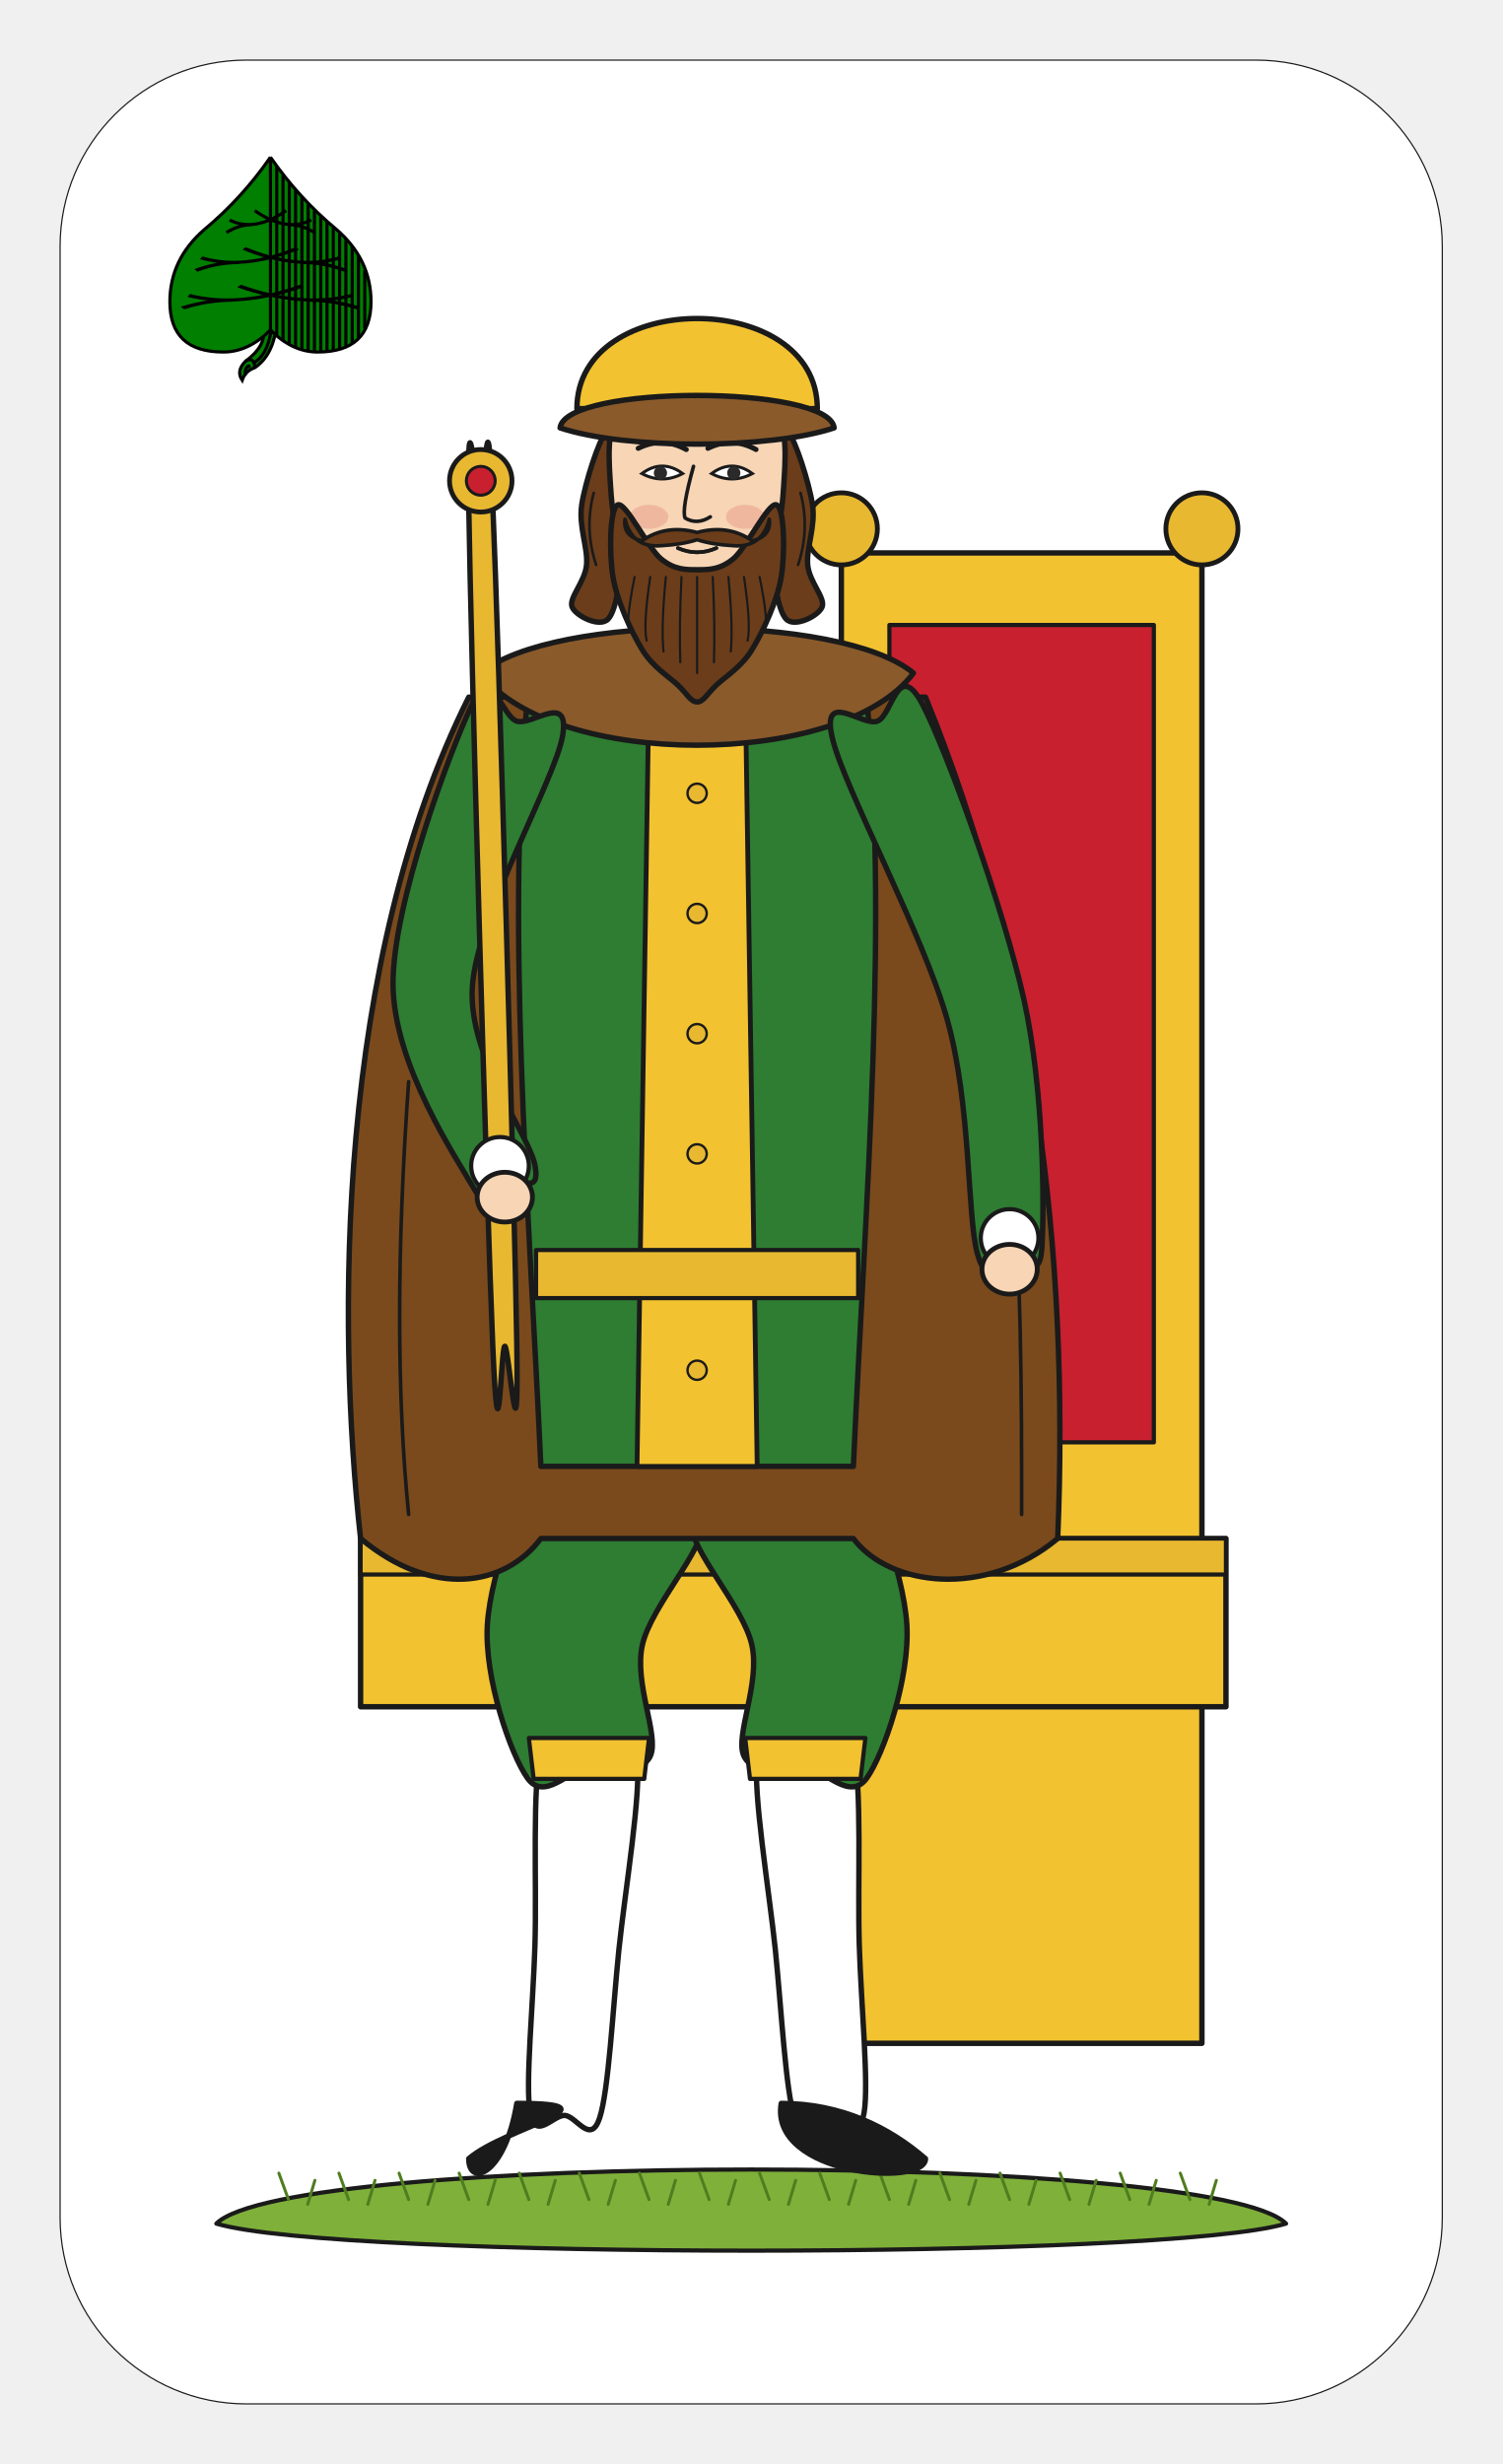
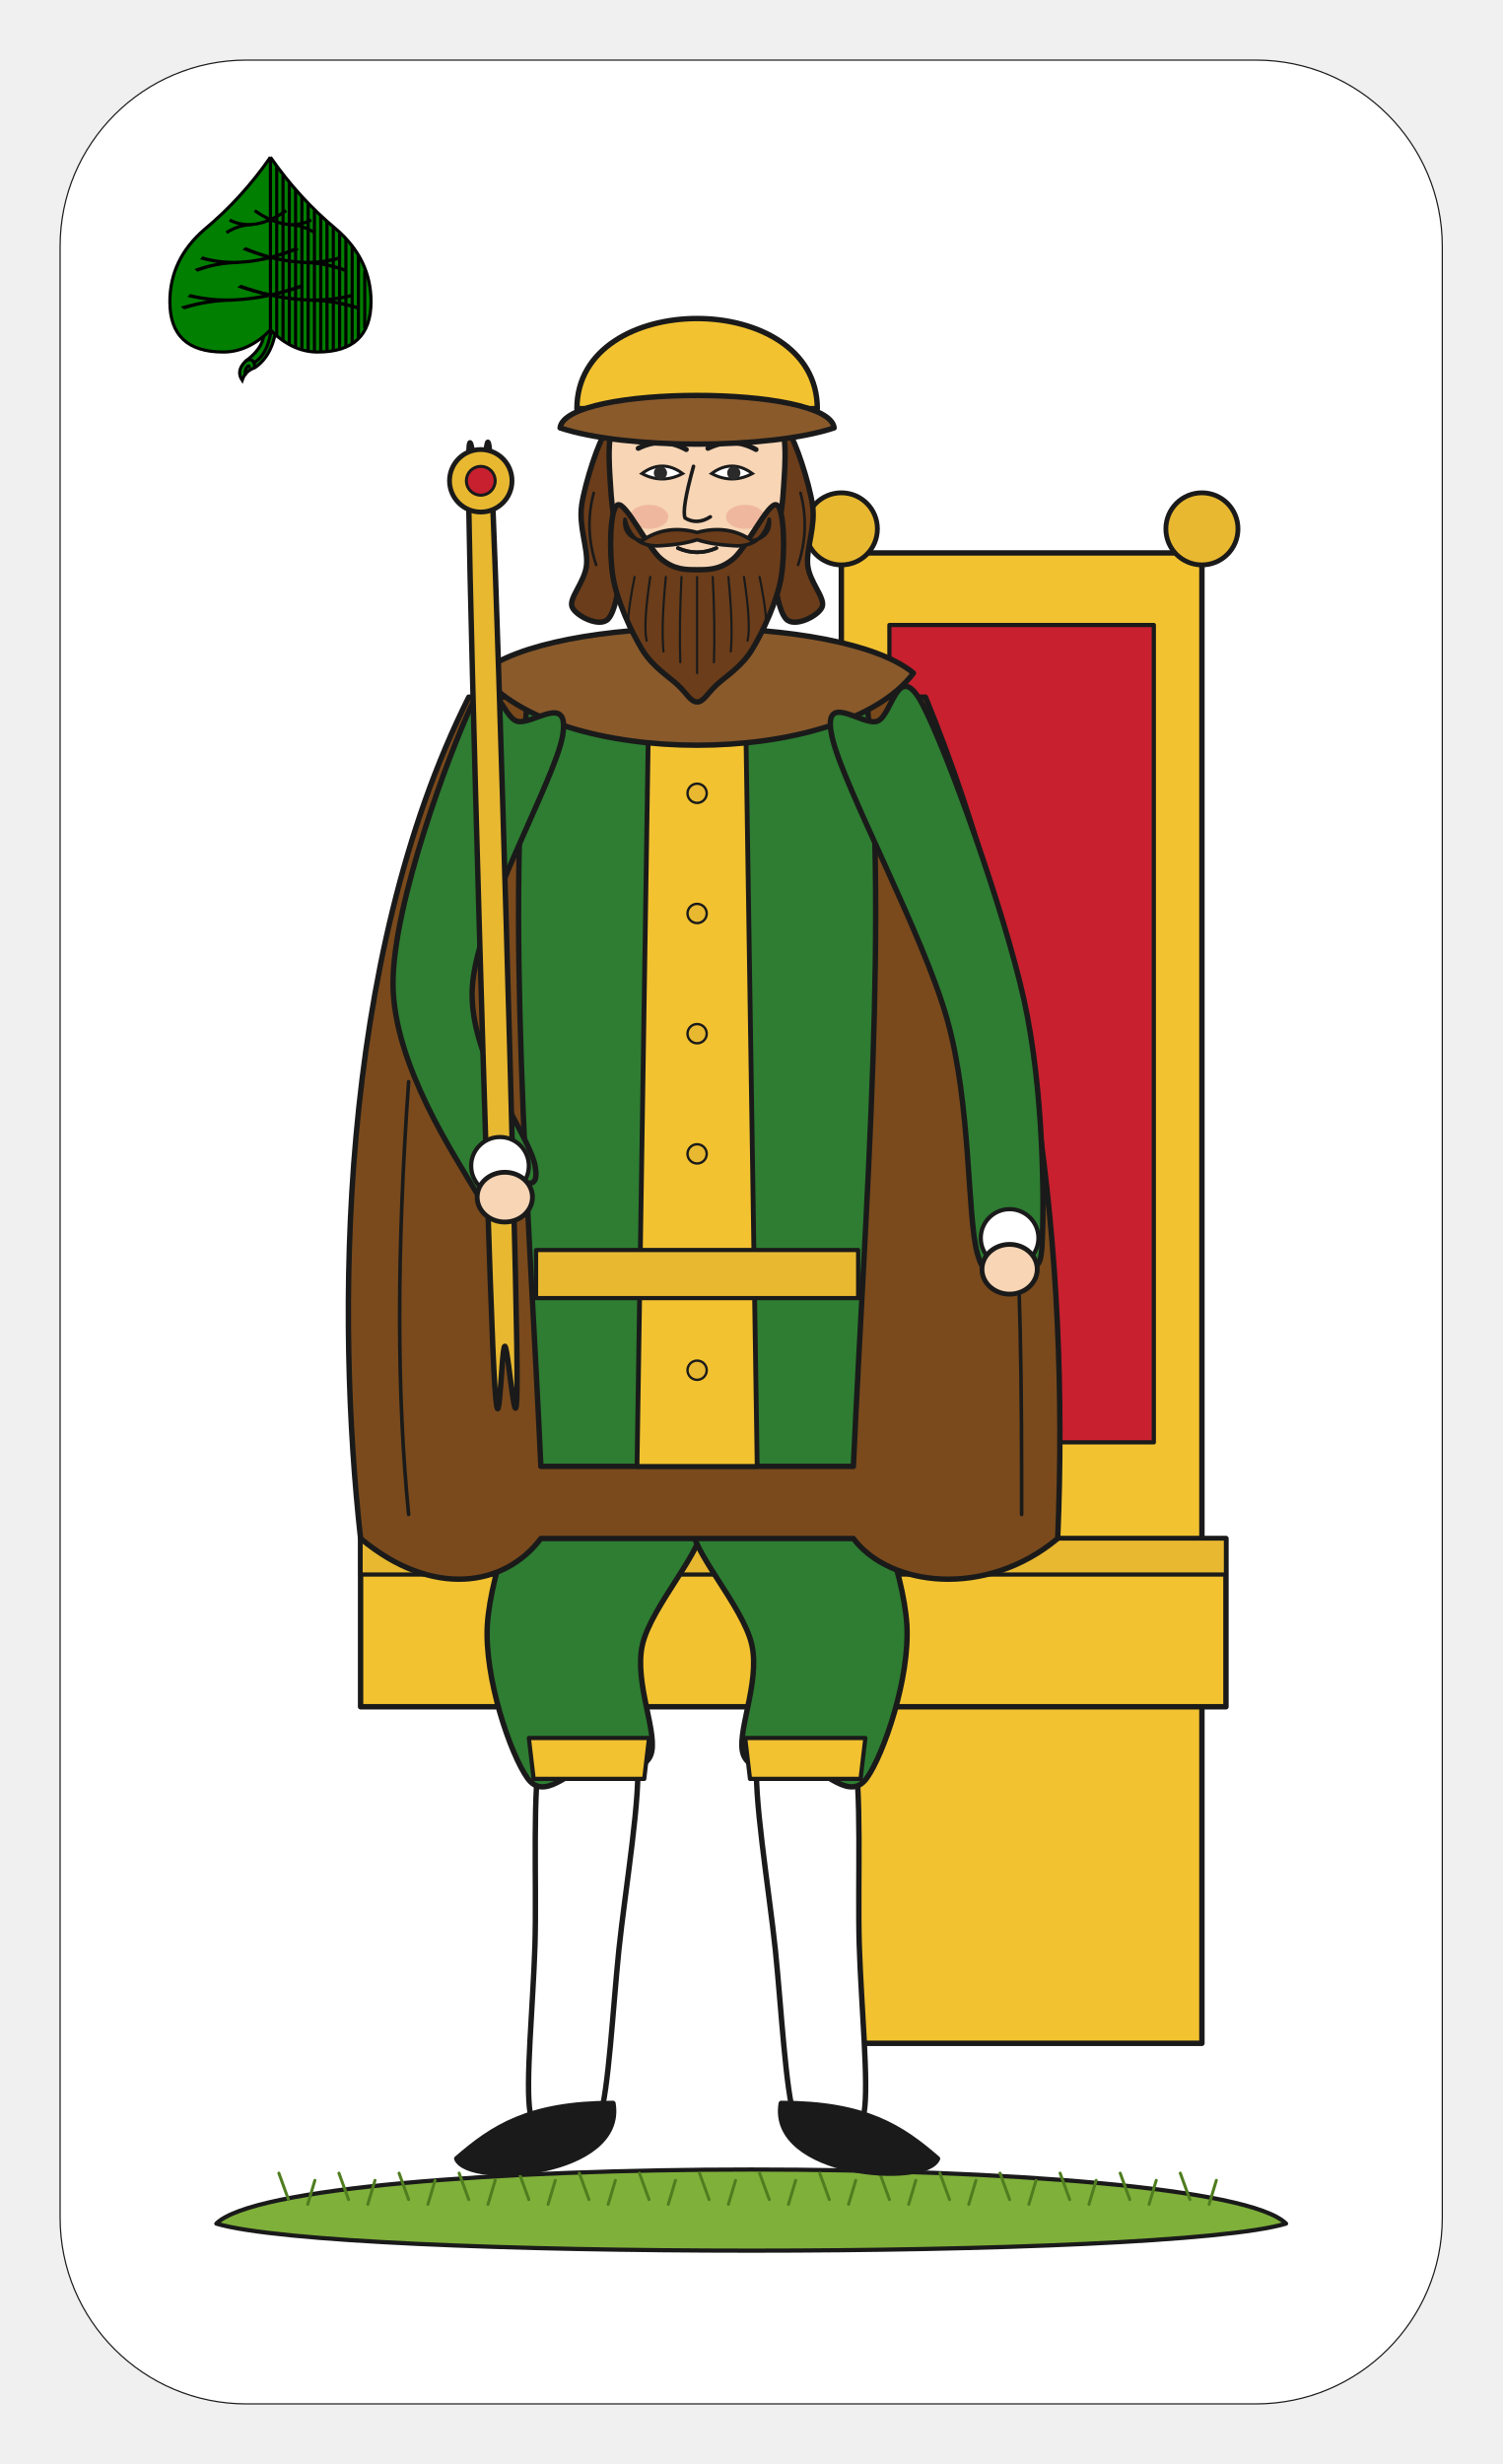
<svg xmlns="http://www.w3.org/2000/svg" viewBox="0 0 125 205">
  <defs>
    <clipPath id="a">
      <rect width="115" height="195" x="5" y="5" rx="15.5" />
    </clipPath>
    <symbol id="b" viewBox="53.5 35 17.2 19.2">
      <path d="M35 54q-1 10-7 14-3 1-4 4-2-3 1-6 8-6 5-12" style="fill:#007f00;stroke:#000" transform="translate(53.37 34.81)scale(.26458)" />
      <path d="M33.5 54q-1 10-6 12.5" style="fill:none;stroke:#000" transform="translate(53.37 34.81)scale(.26458)" />
      <path d="M25 66c1-1 3-1 3 2m-3 2.4c-.3-3.4 2-3.4 1-2.4" style="fill:none;stroke:#000" transform="translate(53.37 34.81)scale(.26458)" />
      <path d="M33 1q-9 13-21 23Q1 33.5 1 47q0 16 17 16 8 0 15-7 7 7 15 7 17 0 17-16 0-13.5-11-23Q42 14 33 1" style="fill:#007f00;stroke:#000" transform="translate(53.37 34.81)scale(.26458)" />
      <path d="M33 1v55m2-52v53.8m2-51.1v52.6M39 9v51.8m2-49.5v50.2m2-47.8V62m2-46v46.5M47 18v45m2-43.3V63m2-41.5V63m2-39.5v39.2m2-37.5v37M57 27v34.5m2-32.2v31m2-28v26.5M63 37v18.5" style="stroke:#000" transform="translate(53.37 34.81)scale(.26458)" />
      <path d="M28 18q10 7 18 3m-8-3q-10 7-18 3m7 1.5q-4 0-8 2.5m20-2.5q4 0 8 2.5" style="fill:none;stroke:#000" transform="translate(53.37 34.81)scale(.26458)" />
      <path d="M28 18q10 7 18 3m-8-3q-10 7-18 3m7 1.5q-4 0-8 2.5m20-2.5q4 0 8 2.5" style="fill:none;stroke:#000" transform="matrix(.4498 0 0 .26458 47.28 37.99)" />
      <path d="M28 18q10 7 18 3m-8-3q-10 7-18 3m7 1.5q-4 0-8 2.5m20-2.5q4 0 8 2.5" style="fill:none;stroke:#000" transform="matrix(.52917 0 0 .26458 44.64 41.16)" />
    </symbol>
  </defs>
  <rect width="115" height="195" x="5" y="5" fill="#fff" stroke="#1a1a1a" stroke-width=".1" rx="15.5" />
  <g clip-path="url(#a)">
    <path fill="#7fb03a" stroke="#1a1a1a" stroke-linecap="round" stroke-linejoin="round" stroke-width=".35" d="M18 185c6-6 83-6 89 0-10 3-79 3-89 0" />
    <path fill="none" stroke="#4f7d1f" stroke-linecap="round" stroke-width=".25" d="m24 183-.8-2.2m2.4 2.6.6-2M29 183l-.8-2.2m2.4 2.6.6-2M34 183l-.8-2.2m2.4 2.6.6-2M39 183l-.8-2.2m2.4 2.6.6-2M44 183l-.8-2.2m2.4 2.6.6-2M49 183l-.8-2.2m2.4 2.6.6-2M54 183l-.8-2.2m2.4 2.6.6-2M59 183l-.8-2.2m2.4 2.6.6-2M64 183l-.8-2.2m2.4 2.6.6-2M69 183l-.8-2.2m2.4 2.6.6-2M74 183l-.8-2.2m2.4 2.6.6-2M79 183l-.8-2.2m2.4 2.6.6-2M84 183l-.8-2.2m2.4 2.6.6-2M89 183l-.8-2.2m2.4 2.6.6-2M94 183l-.8-2.2m2.4 2.6.6-2M99 183l-.8-2.2m2.4 2.6.6-2" />
    <path fill="#f2c230" stroke="#1a1a1a" stroke-linecap="round" stroke-linejoin="round" stroke-width=".45" d="M70 46h30v124H70Z" />
    <path fill="#c8202f" stroke="#1a1a1a" stroke-linecap="round" stroke-linejoin="round" stroke-width=".35" d="M74 52h22v68H74Z" />
    <circle cx="70" cy="44" r="3" fill="#e8b830" stroke="#1a1a1a" stroke-width=".4" />
    <circle cx="100" cy="44" r="3" fill="#e8b830" stroke="#1a1a1a" stroke-width=".4" />
    <path fill="#f2c230" stroke="#1a1a1a" stroke-linecap="round" stroke-linejoin="round" stroke-width=".45" d="M30 128h72v14H30Z" />
    <path fill="#e8b830" stroke="#1a1a1a" stroke-linecap="round" stroke-linejoin="round" stroke-width=".35" d="M30 128h72v3H30Z" />
    <path fill="#fff" stroke="#1a1a1a" stroke-linecap="round" stroke-linejoin="round" stroke-width=".45" d="M49 146c-1.33-.08-3.24-2.88-3.99-.25s-.35 11.01-.5 16.02-.82 11.65-.4 14.02c.41 2.38 1.93.14 2.89.21s2.14 2.5 2.89.21 1.09-8.98 1.6-13.98c.52-4.99 1.92-13.28 1.5-15.98s-2.66-.17-3.99-.25" />
-     <path fill="#1a1a1a" stroke="#1a1a1a" stroke-linecap="round" stroke-linejoin="round" stroke-width=".45" d="M43 175c-1 6-4 7-4 4.6 3-2.6 13-4.6 4-4.6" />
+     <path fill="#1a1a1a" stroke="#1a1a1a" stroke-linecap="round" stroke-linejoin="round" stroke-width=".45" d="M51 175c1 6-12 7-13 4.6 3-2.6 6-4.6 13-4.6" />
    <path fill="#2e7d32" stroke="#1a1a1a" stroke-linecap="round" stroke-linejoin="round" stroke-width=".45" d="M52 124c-2.15-.9-4.55-4.55-6.46-2.69s-4.71 9.41-4.99 13.85c-.27 4.44 1.93 10.8 3.33 12.77s3.41-.62 5.12-.93 4.38.76 5.12-.93-1.4-6-.67-9.23 5.25-8.01 5.01-10.15S54.15 124.9 52 124" />
    <path fill="#f2c230" stroke="#1a1a1a" stroke-linecap="round" stroke-linejoin="round" stroke-width=".35" d="M44 144.6h10l-.4 3.4h-9.2Z" />
    <path fill="#fff" stroke="#1a1a1a" stroke-linecap="round" stroke-linejoin="round" stroke-width=".45" d="M67 146c-1.33.08-3.58-2.46-3.99.25s.98 10.99 1.5 15.98c.51 5 .85 11.68 1.6 13.98.75 2.29 1.93-.14 2.89-.21s2.48 2.17 2.89-.21-.25-9.02-.4-14.02.25-13.39-.5-16.02-2.66.17-3.99.25" />
-     <path fill="#1a1a1a" stroke="#1a1a1a" stroke-linecap="round" stroke-linejoin="round" stroke-width=".45" d="M65 175c-1 6 12 7 12 4.6-3-2.6-7-4.6-12-4.6" />
+     <path fill="#1a1a1a" stroke="#1a1a1a" stroke-linecap="round" stroke-linejoin="round" stroke-width=".45" d="M65 175c-1 6 12 7 13 4.6-3-2.6-6-4.6-13-4.6" />
    <path fill="#2e7d32" stroke="#1a1a1a" stroke-linecap="round" stroke-linejoin="round" stroke-width=".45" d="M64 124c-2.15.9-6.22.55-6.46 2.69s4.29 6.92 5.01 10.15c.73 3.23-1.41 7.54-.67 9.23s3.41.62 5.12.93 3.71 2.9 5.12.93c1.4-1.97 3.6-8.33 3.33-12.77-.28-4.44-3.08-11.99-4.99-13.85S66.15 123.1 64 124" />
    <path fill="#f2c230" stroke="#1a1a1a" stroke-linecap="round" stroke-linejoin="round" stroke-width=".35" d="M62 144.6h10l-.4 3.4h-9.2Z" />
    <path fill="#7a4a1c" stroke="#1a1a1a" stroke-linecap="round" stroke-linejoin="round" stroke-width=".45" d="M39 58c-11 22-11 52-9 70 6 5 12 4 15 0h26c3 4 11 5 17 0 1-24-2-48-11-70Z" />
    <path fill="none" stroke="#1a1a1a" stroke-linecap="round" stroke-width=".3" d="M34 90q-1.5 21 0 36m50-34c1 14 1 24 1 34" />
    <path fill="#2e7d32" stroke="#1a1a1a" stroke-linecap="round" stroke-linejoin="round" stroke-width=".45" d="M44 57c-2 19 0 43 1 65h26c1-22 3-46 1-65-8-3-20-3-28 0" />
    <path fill="#f2c230" stroke="#1a1a1a" stroke-linecap="round" stroke-linejoin="round" stroke-width=".4" d="M54 57h8l1 65H53Z" />
    <circle cx="58" cy="66" r=".8" fill="#e8b830" stroke="#1a1a1a" stroke-width=".2" />
    <circle cx="58" cy="76" r=".8" fill="#e8b830" stroke="#1a1a1a" stroke-width=".2" />
    <circle cx="58" cy="86" r=".8" fill="#e8b830" stroke="#1a1a1a" stroke-width=".2" />
    <circle cx="58" cy="96" r=".8" fill="#e8b830" stroke="#1a1a1a" stroke-width=".2" />
    <circle cx="58" cy="114" r=".8" fill="#e8b830" stroke="#1a1a1a" stroke-width=".2" />
    <path fill="#e8b830" stroke="#1a1a1a" stroke-linecap="round" stroke-linejoin="round" stroke-width=".35" d="M44.6 104h26.8v4H44.6Z" />
    <path fill="#8a5a2b" stroke="#1a1a1a" stroke-linecap="round" stroke-linejoin="round" stroke-width=".45" d="M40 56c6 8 30 8 36 0-6-5-30-5-36 0" />
    <path fill="#2e7d32" stroke="#1a1a1a" stroke-linecap="round" stroke-linejoin="round" stroke-width=".45" d="M43 60c-1.27-.4-2.1-4.87-3.81-1.21-1.72 3.65-6.54 16.43-6.49 23.12s5.22 14.36 6.77 17.04 1.69-.63 2.53-.95 2.98 1.7 2.53-.95-5.61-8.99-5.23-14.96 6.89-17.2 7.51-20.88S44.27 60.4 43 60" />
    <path fill="#e8b830" stroke="#1a1a1a" stroke-linecap="round" stroke-linejoin="round" stroke-width=".45" d="M40 42c-.33.01-1.17-11.64-1 .03s1.5 58.34 2 70 .67-.02 1-.03 1.17 11.64 1-.03-1.5-58.34-2-70-.67.02-1 .03" />
    <circle cx="40" cy="40" r="2.6" fill="#e8b830" stroke="#1a1a1a" stroke-width=".4" />
    <circle cx="40" cy="40" r="1.2" fill="#c8202f" stroke="#1a1a1a" stroke-width=".25" />
    <circle cx="41.6" cy="97" r="2.4" fill="#fff" stroke="#1a1a1a" stroke-width=".35" />
    <ellipse cx="42" cy="99.6" fill="#f7d5b5" stroke="#1a1a1a" stroke-width=".4" rx="2.3" ry="2.07" />
    <path fill="#2e7d32" stroke="#1a1a1a" stroke-linecap="round" stroke-linejoin="round" stroke-width=".45" d="M73 60c-1.25.47-4.71-2.73-3.75 1.4.97 4.14 7.54 16.26 9.55 23.4s1.65 16.27 2.51 19.47c.87 3.2 1.79-.18 2.69-.27s2.49 3.2 2.69-.27.17-13.01-1.49-20.53-6.42-20.74-8.45-24.6c-2.04-3.87-2.5.93-3.75 1.4" />
    <circle cx="84" cy="103" r="2.4" fill="#fff" stroke="#1a1a1a" stroke-width=".35" />
    <ellipse cx="84" cy="105.6" fill="#f7d5b5" stroke="#1a1a1a" stroke-width=".4" rx="2.3" ry="2.07" />
    <path fill="#f7d5b5" stroke="#1a1a1a" stroke-linecap="round" stroke-linejoin="round" stroke-width=".35" d="M55 48h6v6h-6Z" />
    <path fill="#6b3d1a" stroke="#1a1a1a" stroke-linecap="round" stroke-linejoin="round" stroke-width=".45" d="M50.4 36c-.53.5-1.73 4.17-2 6s.53 3.58.4 5-1.5 2.75-1.2 3.5 2.3 1.75 3 1 1.03-3.42 1.2-5.5.03-5.33-.2-7-.67-3.5-1.2-3m15.2 0c.53.5 1.73 4.17 2 6s-.53 3.58-.4 5 1.5 2.75 1.2 3.5-2.3 1.75-3 1-1.03-3.42-1.2-5.5-.03-5.33.2-7 .67-3.5 1.2-3" />
    <path fill="none" stroke="#1a1a1a" stroke-linecap="round" stroke-width=".22" d="M49.4 41q-.8 3 .2 6m17-6q.8 3-.2 6" />
    <path fill="#f7d5b5" stroke="#1a1a1a" stroke-linecap="round" stroke-linejoin="round" stroke-width=".45" d="M58 31.2c2.13 0 5.2 1.25 6.4 2.8s.93 4.43.8 6.5-.4 4.48-1.6 5.9A8.4 8.4 0 0 1 58 49a8.4 8.4 0 0 1-5.6-2.6c-1.2-1.42-1.47-3.83-1.6-5.9s-.4-4.95.8-6.5 4.27-2.8 6.4-2.8" />
    <ellipse cx="54" cy="43" fill="#eaa08a" opacity=".55" rx="1.6" ry="1" />
    <ellipse cx="62" cy="43" fill="#eaa08a" opacity=".55" rx="1.6" ry="1" />
    <path fill="#fff" stroke="#1a1a1a" stroke-width=".25" d="M53.4 39.4q1.7-1.25 3.4 0-1.7.9-3.4 0Z" />
    <circle cx="54.95" cy="39.35" r=".55" fill="#2a2a2a" />
    <path fill="none" stroke="#1a1a1a" stroke-linecap="round" stroke-width=".42" d="M53.1 37.3q2-1 4 .1" />
    <path fill="#fff" stroke="#1a1a1a" stroke-width=".25" d="M59.2 39.4q1.7-1.25 3.4 0-1.7.9-3.4 0Z" />
    <circle cx="61.05" cy="39.35" r=".55" fill="#2a2a2a" />
    <path fill="none" stroke="#1a1a1a" stroke-linecap="round" stroke-width=".42" d="M58.9 37.3q2-1 4 .1" />
    <path fill="none" stroke="#1a1a1a" stroke-linecap="round" stroke-width=".3" d="M57.7 38.8q-1 3.6-.7 4.3 1 .6 2.1-.1m-2.7 2.6q1.6.7 3.2 0" />
    <path fill="#6b3d1a" stroke="#1a1a1a" stroke-linecap="round" stroke-linejoin="round" stroke-width=".45" d="M51.4 42c.67-.25 2.5 3.6 3.6 4.5s2 .9 3 .9 1.9 0 3-.9 2.93-4.75 3.6-4.5.73 4 .4 6-1.5 4.5-2.4 6-2.23 2.27-3 3-1.07 1.4-1.6 1.4-.83-.67-1.6-1.4-2.1-1.5-3-3-2.07-4-2.4-6-.27-5.75.4-6" />
    <path fill="none" stroke="#1a1a1a" stroke-linecap="round" stroke-width=".18" d="M52.8 48q-.8 4-.4 4.4m1.7-4.4q-.6 4-.3 5.3m1.6-5.3q-.4 4-.2 6.2m1.5-6.2q-.2 4-.1 7.1M58 48v8m1.3-8q.2 4 .1 7.1m1.2-7.1q.4 4 .2 6.2m1.1-6.2q.6 4 .3 5.3m1-5.3q.8 4 .4 4.4" />
    <path fill="none" stroke="#1a1a1a" stroke-linecap="round" stroke-width=".3" d="M56.4 45.6q1.6.7 3.2 0" />
    <path fill="#6b3d1a" stroke="#1a1a1a" stroke-linecap="round" stroke-linejoin="round" stroke-width=".3" d="M58 44.3q-2.6-.7-4.6.7-1.6-.4-1.4-1.8.6 2.4 3 2.2 1.8-.1 3-.5 1.2.4 3 .5 2.4.2 3-2.2.2 1.4-1.4 1.8-2-1.4-4.6-.7" />
    <path fill="#f2c230" stroke="#1a1a1a" stroke-linecap="round" stroke-linejoin="round" stroke-width=".45" d="M48 34c0-10 20-10 20 0Z" />
    <path fill="#8a5a2b" stroke="#1a1a1a" stroke-linecap="round" stroke-linejoin="round" stroke-width=".45" d="M46.6 35.6C47 32 69 32 69.4 35.6c-5.4 1.8-17.4 1.8-22.8 0" />
    <use width="17" height="18.98" x="14" y="13" href="#b" />
  </g>
</svg>
